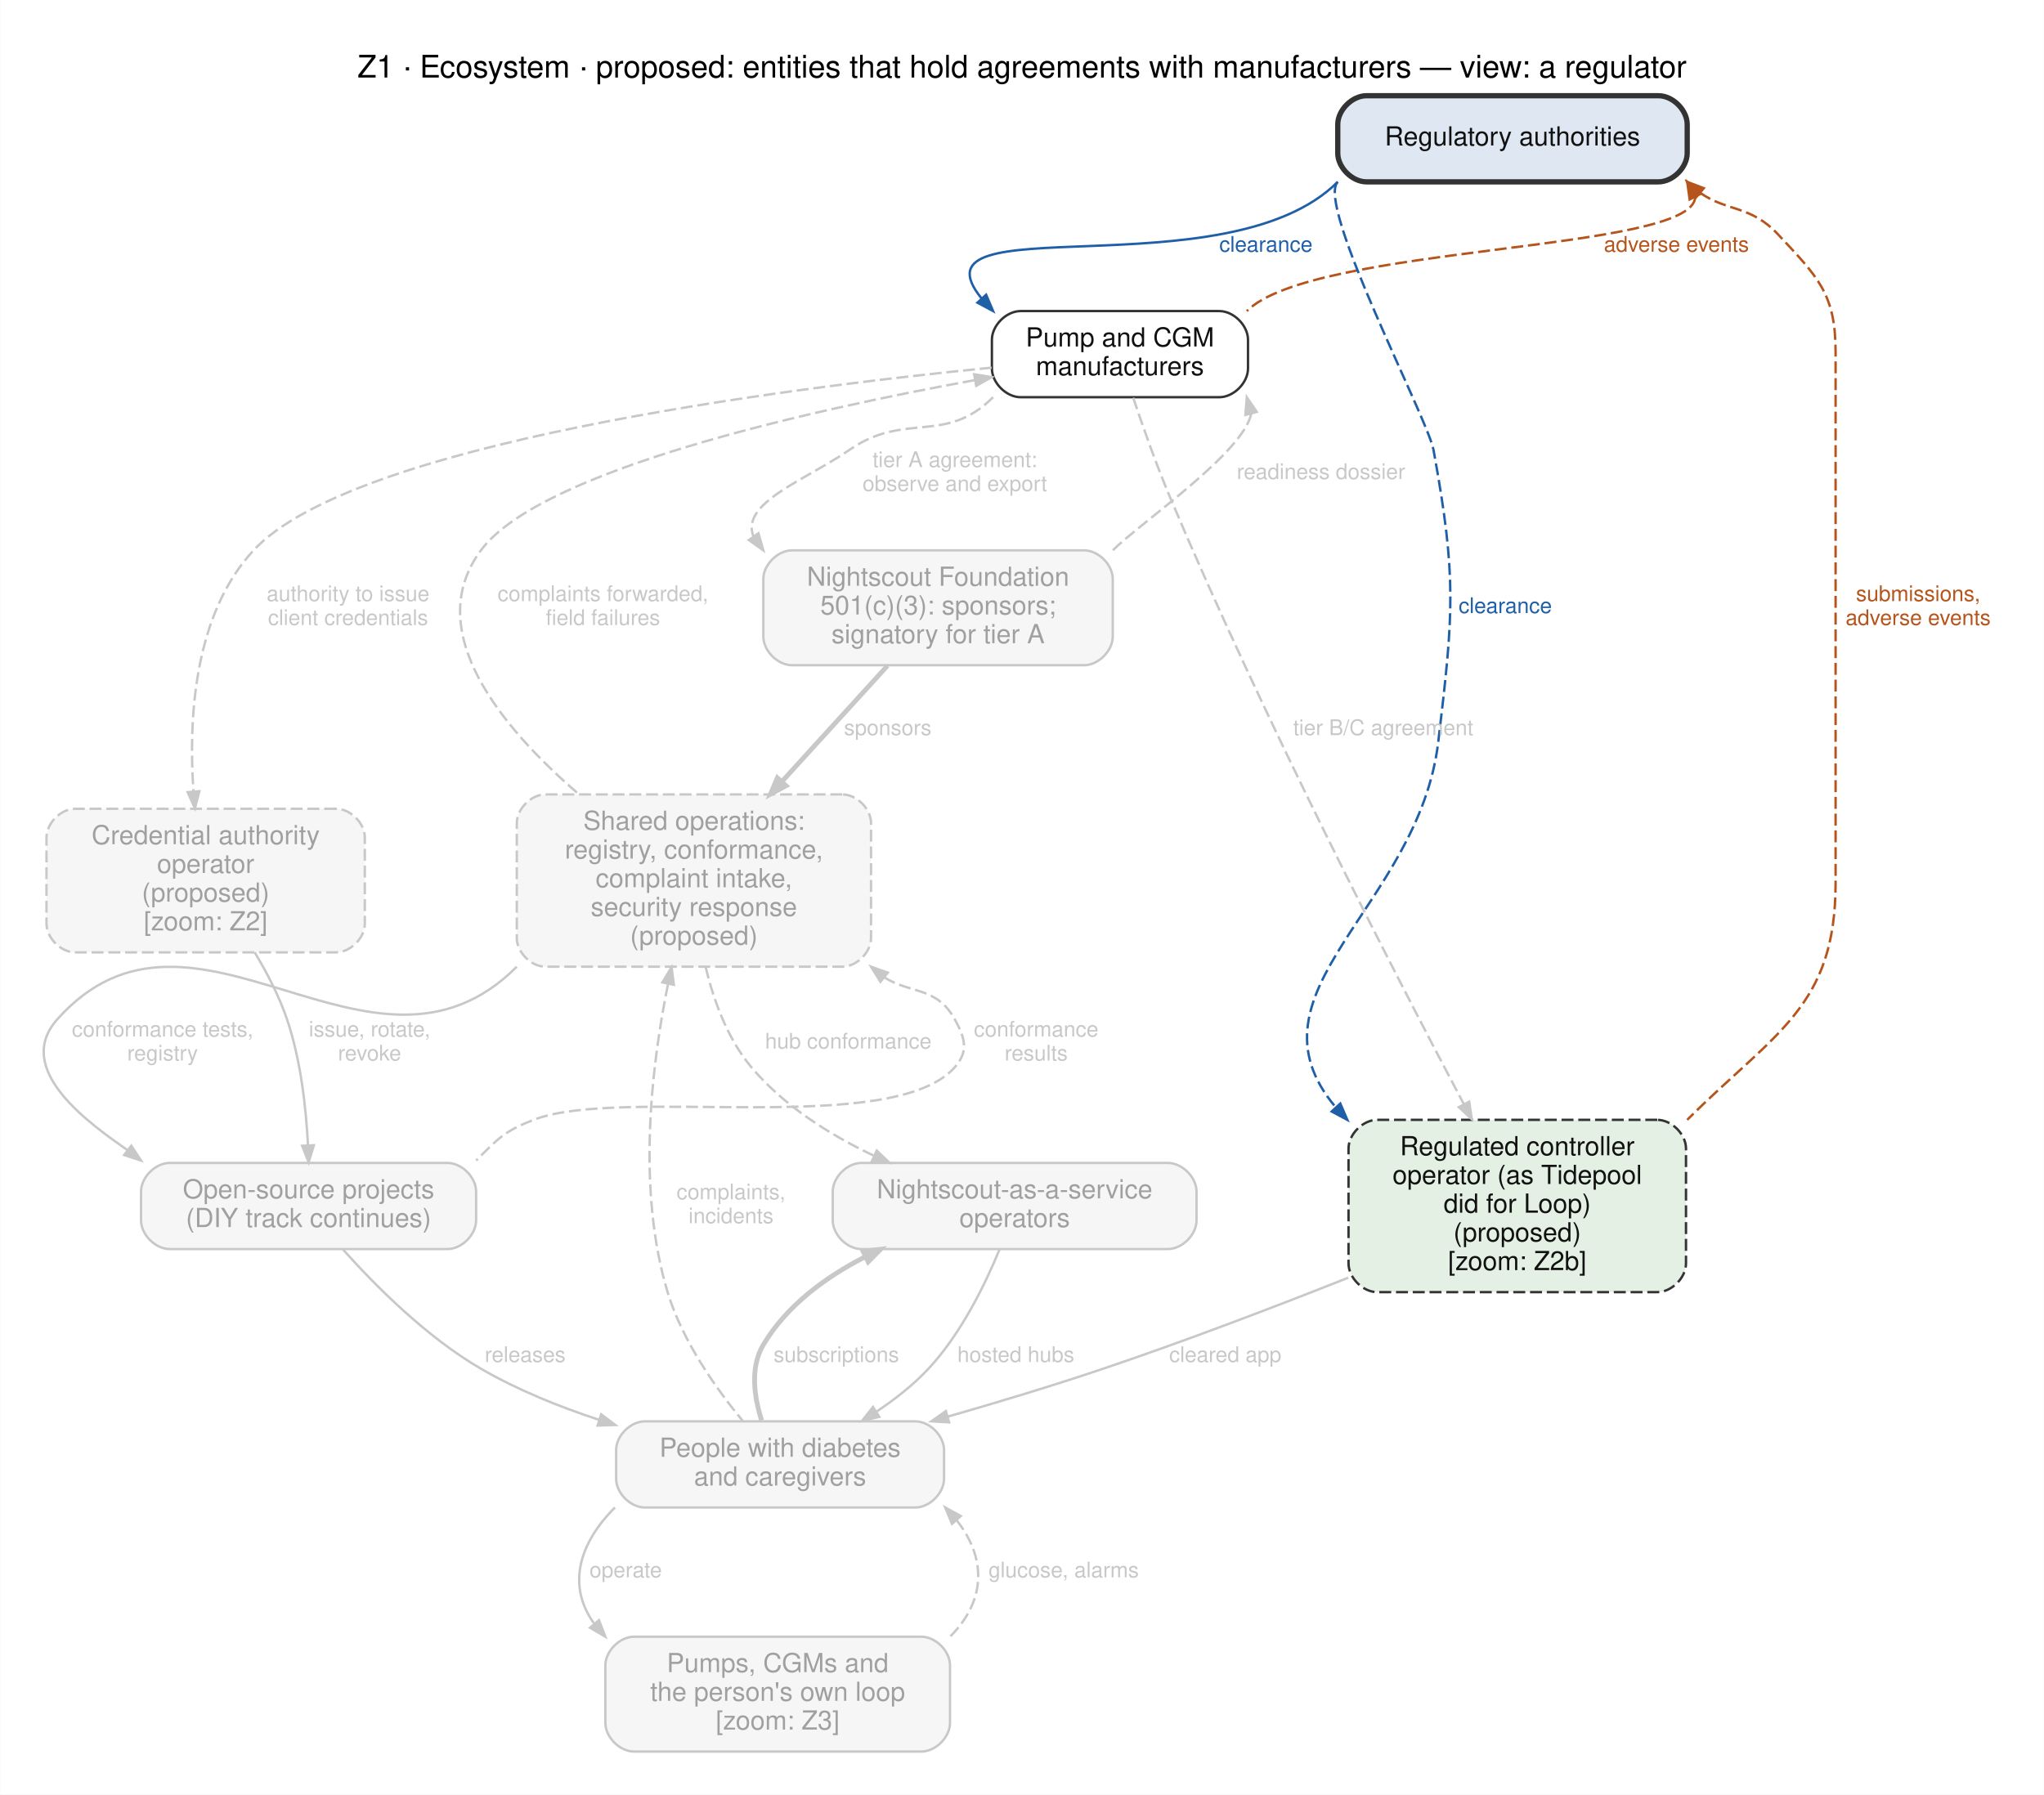
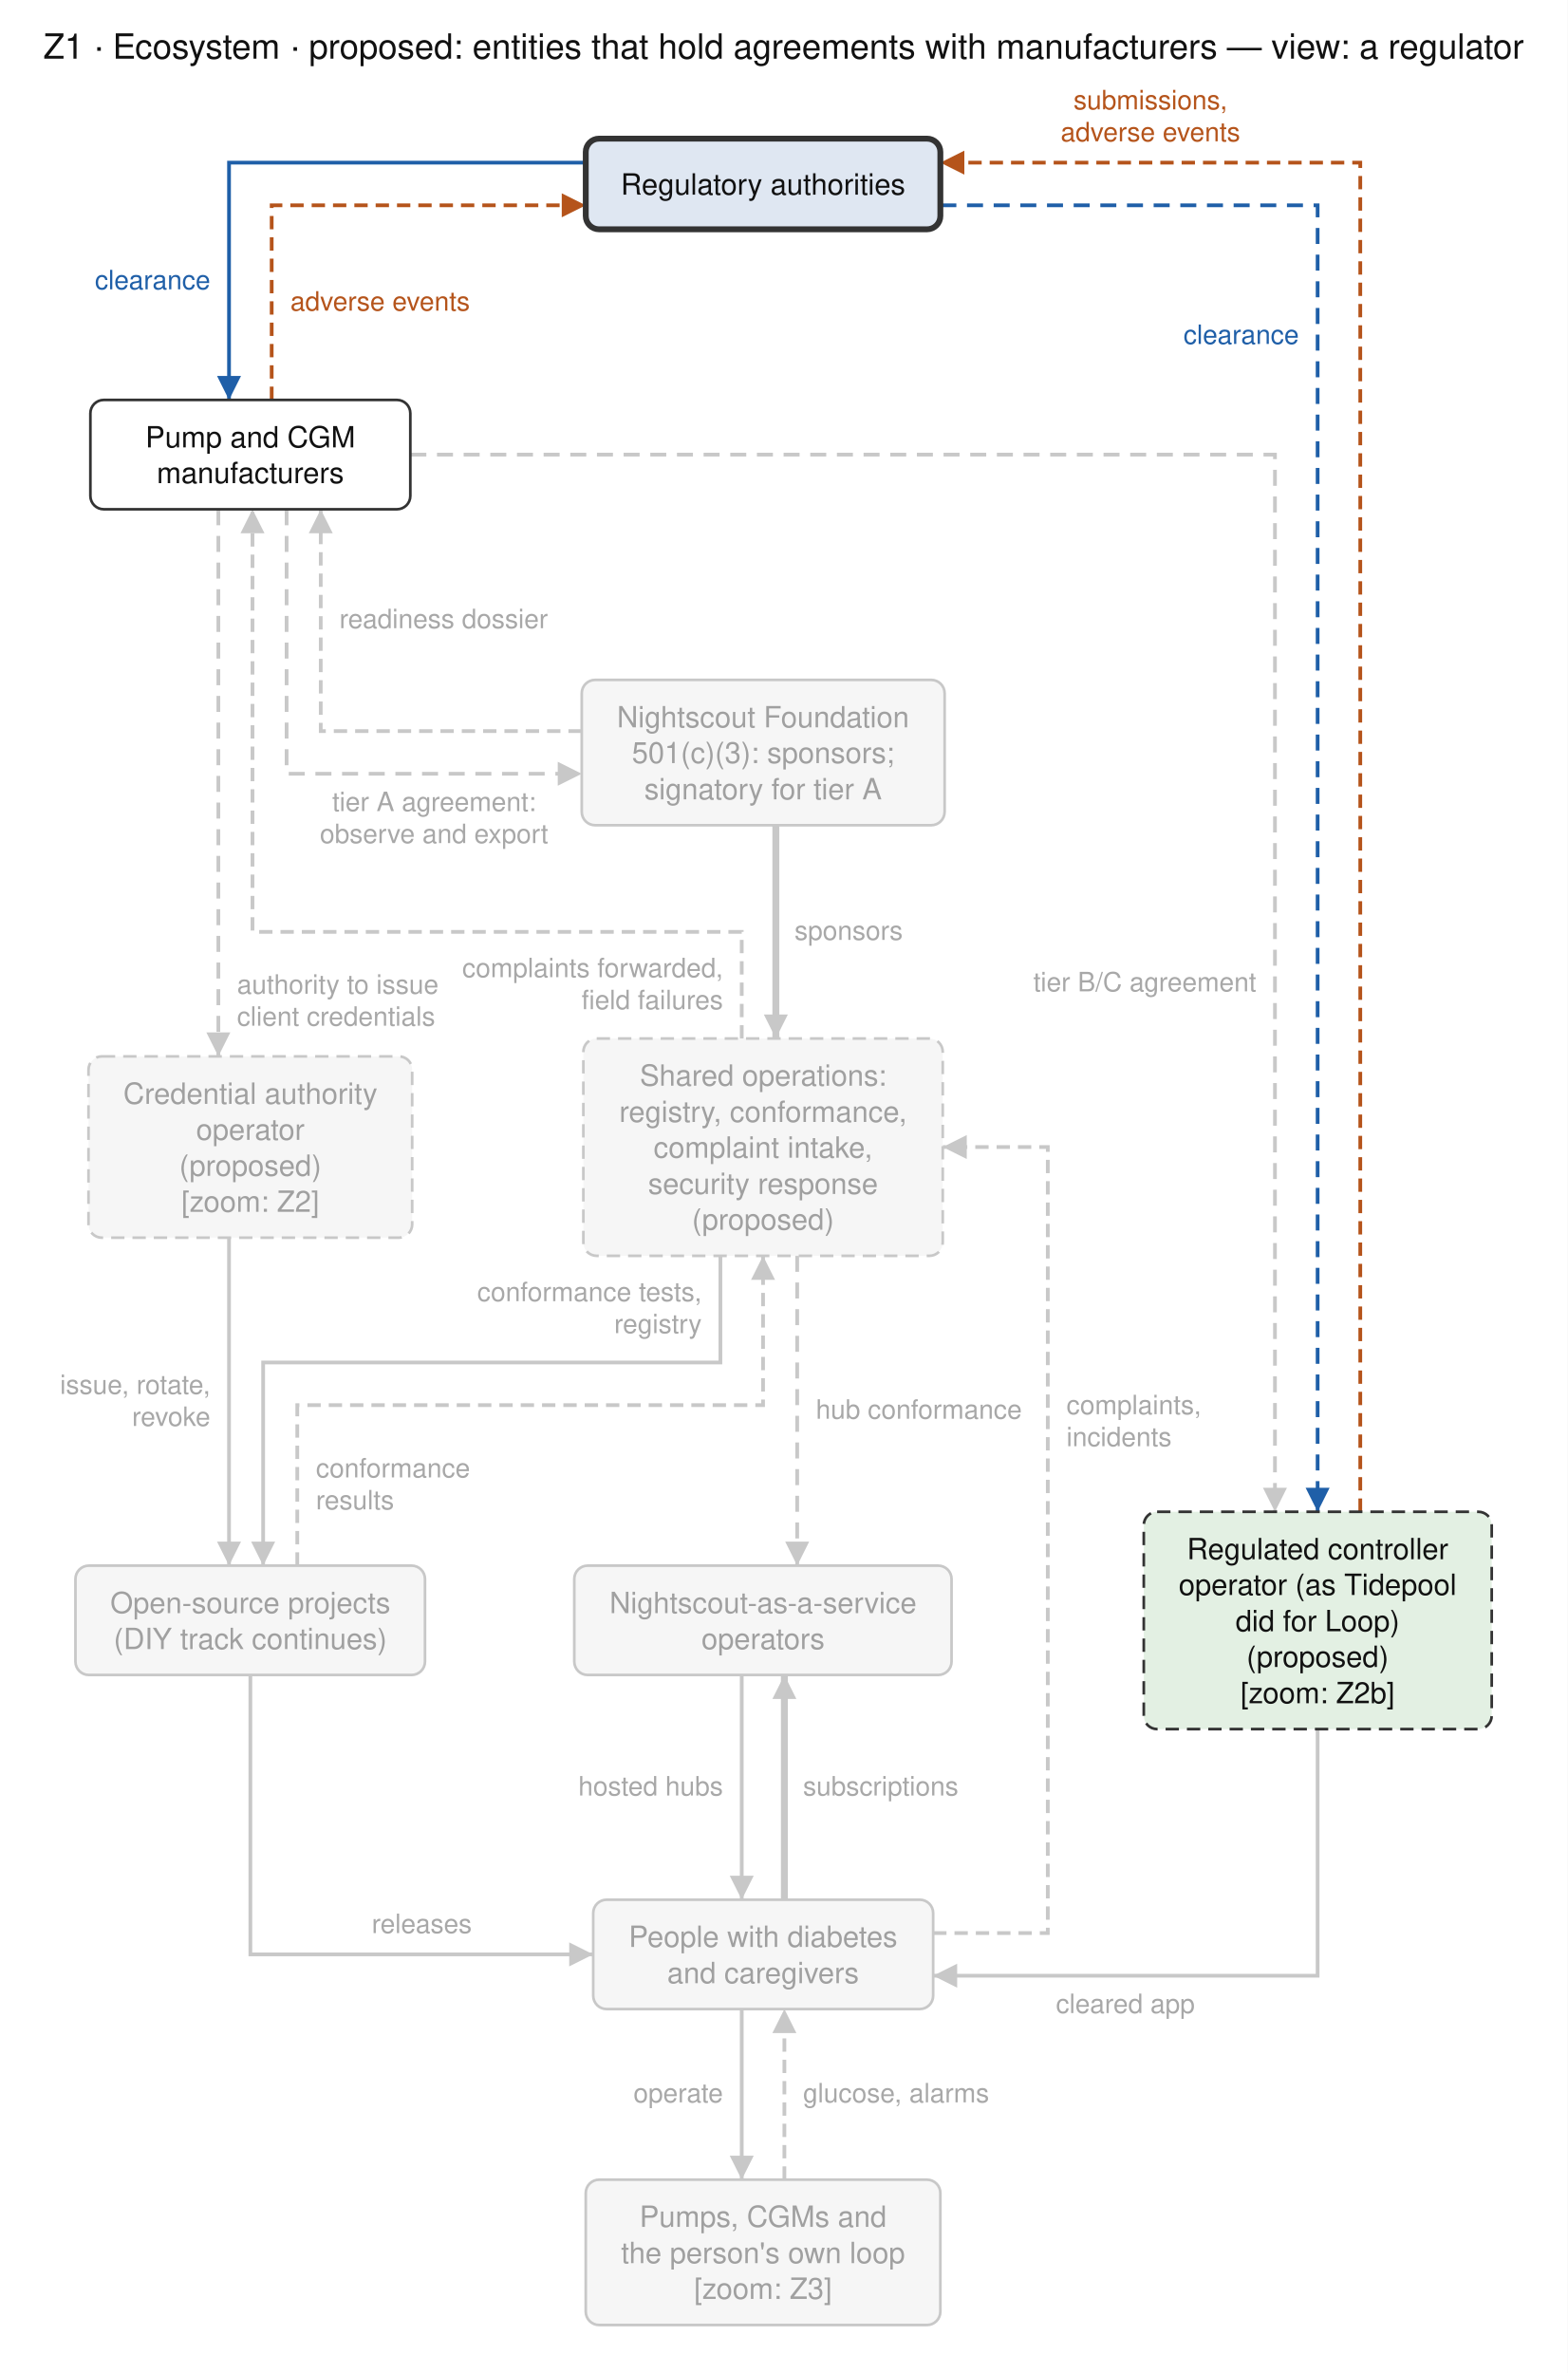
- <svg xmlns="http://www.w3.org/2000/svg" width="854pt" height="750pt" viewBox="0.00 0.00 853.85 750.00">
-   <g id="graph0" class="graph" transform="scale(1 1) rotate(0) translate(18 732)">
-     <polygon fill="#ffffff" stroke="transparent" points="-18,18 -18,-732 835.85,-732 835.85,18 -18,18" />
-     <text text-anchor="middle" x="408.93" y="-699.6" font-family="Helvetica,sans-Serif" font-size="13.00">Z1 · Ecosystem · proposed: entities that hold agreements with manufacturers — view: a regulator</text>
-     <g id="node1" class="node">
-       <path fill="#dfe7f2" stroke="#333333" stroke-width="2.2" d="M674.85,-692C674.85,-692 552.85,-692 552.85,-692 546.85,-692 540.85,-686 540.85,-680 540.85,-680 540.85,-668 540.85,-668 540.85,-662 546.85,-656 552.85,-656 552.85,-656 674.85,-656 674.85,-656 680.85,-656 686.85,-662 686.85,-668 686.85,-668 686.85,-680 686.85,-680 686.85,-686 680.85,-692 674.85,-692" />
-       <text text-anchor="middle" x="613.85" y="-671.2" font-family="Helvetica,sans-Serif" font-size="11.00" fill="#111111">Regulatory authorities</text>
-     </g>
-     <g id="node2" class="node">
-       <path fill="#ffffff" stroke="#333333" d="M491.35,-602C491.35,-602 408.35,-602 408.35,-602 402.35,-602 396.35,-596 396.35,-590 396.35,-590 396.35,-578 396.35,-578 396.35,-572 402.35,-566 408.35,-566 408.35,-566 491.35,-566 491.35,-566 497.35,-566 503.35,-572 503.35,-578 503.35,-578 503.35,-590 503.35,-590 503.35,-596 497.35,-602 491.35,-602" />
-       <text text-anchor="middle" x="449.85" y="-587.2" font-family="Helvetica,sans-Serif" font-size="11.00" fill="#111111">Pump and CGM</text>
-       <text text-anchor="middle" x="449.85" y="-575.2" font-family="Helvetica,sans-Serif" font-size="11.00" fill="#111111">manufacturers</text>
-     </g>
-     <g id="edge4" class="edge">
-       <path fill="none" stroke="#1f5fa8" d="M540.85,-656C494.41,-609.56 359.62,-647.14 392.05,-607.26" />
-       <polygon fill="#1f5fa8" stroke="#1f5fa8" points="393.94,-608.82 396.85,-602 390.32,-605.52 393.94,-608.82" />
-       <text text-anchor="middle" x="510.85" y="-626.8" font-family="Helvetica,sans-Serif" font-size="9.00" fill="#1f5fa8">clearance</text>
-     </g>
-     <g id="edge5" class="edge">
-       <path fill="none" stroke="#b5541b" stroke-dasharray="5,2" d="M690.17,-649.57C689.17,-626.62 530.63,-629.78 502.85,-602" />
-       <polygon fill="#b5541b" stroke="#b5541b" points="687.88,-648.66 686.85,-656 692.24,-650.9 687.88,-648.66" />
-       <text text-anchor="middle" x="682.35" y="-626.8" font-family="Helvetica,sans-Serif" font-size="9.00" fill="#b5541b">adverse events</text>
-     </g>
-     <g id="node8" class="node">
-       <path fill="#e3f0e3" stroke="#333333" stroke-dasharray="5,2" d="M674.35,-264C674.35,-264 557.35,-264 557.35,-264 551.35,-264 545.35,-258 545.35,-252 545.35,-252 545.35,-204 545.35,-204 545.35,-198 551.35,-192 557.35,-192 557.35,-192 674.35,-192 674.35,-192 680.35,-192 686.35,-198 686.35,-204 686.35,-204 686.35,-252 686.35,-252 686.35,-258 680.35,-264 674.35,-264" />
-       <text text-anchor="middle" x="615.85" y="-249.2" font-family="Helvetica,sans-Serif" font-size="11.00" fill="#111111">Regulated controller</text>
-       <text text-anchor="middle" x="615.85" y="-237.2" font-family="Helvetica,sans-Serif" font-size="11.00" fill="#111111">operator (as Tidepool</text>
-       <text text-anchor="middle" x="615.85" y="-225.2" font-family="Helvetica,sans-Serif" font-size="11.00" fill="#111111">did for Loop)</text>
-       <text text-anchor="middle" x="615.85" y="-213.2" font-family="Helvetica,sans-Serif" font-size="11.00" fill="#111111">(proposed)</text>
-       <text text-anchor="middle" x="615.85" y="-201.2" font-family="Helvetica,sans-Serif" font-size="11.00" fill="#111111">[zoom: Z2b]</text>
-     </g>
-     <g id="edge6" class="edge">
-       <path fill="none" stroke="#1f5fa8" stroke-dasharray="5,2" d="M540.85,-656C531.51,-646.66 578.48,-557 580.85,-544 590.58,-490.65 589.24,-475.85 582.85,-422 574.65,-352.8 499.36,-317.59 539.94,-269.33" />
-       <polygon fill="#1f5fa8" stroke="#1f5fa8" points="541.91,-270.81 544.85,-264 538.31,-267.49 541.91,-270.81" />
-       <text text-anchor="middle" x="610.85" y="-475.8" font-family="Helvetica,sans-Serif" font-size="9.00" fill="#1f5fa8">clearance</text>
-     </g>
-     <g id="edge7" class="edge">
-       <path fill="none" stroke="#b5541b" stroke-dasharray="5,2" d="M692.21,-651.46C703.58,-643.45 713.31,-646.37 724.85,-634 741.39,-616.27 748.85,-609.25 748.85,-585 748.85,-585 748.85,-585 748.85,-363 748.85,-311.08 723.56,-300.71 686.85,-264" />
-       <polygon fill="#b5541b" stroke="#b5541b" points="690.61,-649.6 686.85,-656 693.77,-653.34 690.61,-649.6" />
-       <text text-anchor="middle" x="783.35" y="-480.8" font-family="Helvetica,sans-Serif" font-size="9.00" fill="#b5541b">submissions,</text>
-       <text text-anchor="middle" x="783.35" y="-470.8" font-family="Helvetica,sans-Serif" font-size="9.00" fill="#b5541b">adverse events</text>
-     </g>
-     <g id="node3" class="node">
-       <path fill="#f6f6f6" stroke="#c8c8c8" d="M434.85,-502C434.85,-502 312.85,-502 312.85,-502 306.85,-502 300.85,-496 300.85,-490 300.85,-490 300.85,-466 300.85,-466 300.85,-460 306.85,-454 312.85,-454 312.85,-454 434.85,-454 434.85,-454 440.85,-454 446.85,-460 446.85,-466 446.85,-466 446.85,-490 446.85,-490 446.85,-496 440.85,-502 434.85,-502" />
-       <text text-anchor="middle" x="373.85" y="-487.2" font-family="Helvetica,sans-Serif" font-size="11.00" fill="#a0a0a0">Nightscout Foundation</text>
-       <text text-anchor="middle" x="373.85" y="-475.2" font-family="Helvetica,sans-Serif" font-size="11.00" fill="#a0a0a0">501(c)(3): sponsors;</text>
-       <text text-anchor="middle" x="373.85" y="-463.2" font-family="Helvetica,sans-Serif" font-size="11.00" fill="#a0a0a0">signatory for tier A</text>
-     </g>
-     <g id="edge8" class="edge">
-       <path fill="none" stroke="#c8c8c8" stroke-dasharray="5,2" d="M396.85,-566C376.77,-545.92 360.18,-560.2 336.85,-544 319.02,-531.62 291.07,-521.91 296.72,-507.85" />
-       <polygon fill="#c8c8c8" stroke="#c8c8c8" points="298.81,-509.13 300.85,-502 294.81,-506.3 298.81,-509.13" />
-       <text text-anchor="middle" x="380.85" y="-536.8" font-family="Helvetica,sans-Serif" font-size="9.00" fill="#c8c8c8">tier A agreement:</text>
-       <text text-anchor="middle" x="380.85" y="-526.8" font-family="Helvetica,sans-Serif" font-size="9.00" fill="#c8c8c8">observe and export</text>
-     </g>
-     <g id="edge9" class="edge">
-       <path fill="none" stroke="#c8c8c8" stroke-dasharray="5,2" d="M504.68,-559.08C501.31,-542.63 458.33,-513.48 446.85,-502" />
-       <polygon fill="#c8c8c8" stroke="#c8c8c8" points="502.27,-558.61 502.85,-566 507.01,-559.86 502.27,-558.61" />
-       <text text-anchor="middle" x="533.85" y="-531.8" font-family="Helvetica,sans-Serif" font-size="9.00" fill="#c8c8c8">readiness dossier</text>
-     </g>
-     <g id="node4" class="node">
-       <path fill="#f6f6f6" stroke="#c8c8c8" stroke-dasharray="5,2" d="M122.35,-394C122.35,-394 13.35,-394 13.35,-394 7.35,-394 1.35,-388 1.35,-382 1.35,-382 1.35,-346 1.35,-346 1.35,-340 7.35,-334 13.35,-334 13.35,-334 122.35,-334 122.35,-334 128.35,-334 134.35,-340 134.35,-346 134.35,-346 134.35,-382 134.35,-382 134.35,-388 128.35,-394 122.35,-394" />
-       <text text-anchor="middle" x="67.85" y="-379.2" font-family="Helvetica,sans-Serif" font-size="11.00" fill="#a0a0a0">Credential authority</text>
-       <text text-anchor="middle" x="67.85" y="-367.2" font-family="Helvetica,sans-Serif" font-size="11.00" fill="#a0a0a0">operator</text>
-       <text text-anchor="middle" x="67.85" y="-355.2" font-family="Helvetica,sans-Serif" font-size="11.00" fill="#a0a0a0">(proposed)</text>
-       <text text-anchor="middle" x="67.85" y="-343.2" font-family="Helvetica,sans-Serif" font-size="11.00" fill="#a0a0a0">[zoom: Z2]</text>
-     </g>
-     <g id="edge10" class="edge">
-       <path fill="none" stroke="#c8c8c8" stroke-dasharray="5,2" d="M396.23,-578.36C305.89,-569.38 129.13,-546.5 87.85,-502 63.03,-475.24 60.62,-432.04 62.76,-401.3" />
-       <polygon fill="#c8c8c8" stroke="#c8c8c8" points="65.22,-401.34 63.36,-394.17 60.33,-400.94 65.22,-401.34" />
-       <text text-anchor="middle" x="127.35" y="-480.8" font-family="Helvetica,sans-Serif" font-size="9.00" fill="#c8c8c8">authority to issue</text>
-       <text text-anchor="middle" x="127.35" y="-470.8" font-family="Helvetica,sans-Serif" font-size="9.00" fill="#c8c8c8">client credentials</text>
-     </g>
-     <g id="node5" class="node">
-       <path fill="#f6f6f6" stroke="#c8c8c8" stroke-dasharray="5,2" d="M333.85,-400C333.85,-400 209.85,-400 209.85,-400 203.85,-400 197.85,-394 197.85,-388 197.85,-388 197.85,-340 197.85,-340 197.85,-334 203.85,-328 209.85,-328 209.85,-328 333.85,-328 333.85,-328 339.85,-328 345.85,-334 345.85,-340 345.85,-340 345.85,-388 345.85,-388 345.85,-394 339.85,-400 333.85,-400" />
-       <text text-anchor="middle" x="271.85" y="-385.2" font-family="Helvetica,sans-Serif" font-size="11.00" fill="#a0a0a0">Shared operations:</text>
-       <text text-anchor="middle" x="271.85" y="-373.2" font-family="Helvetica,sans-Serif" font-size="11.00" fill="#a0a0a0">registry, conformance,</text>
-       <text text-anchor="middle" x="271.85" y="-361.2" font-family="Helvetica,sans-Serif" font-size="11.00" fill="#a0a0a0">complaint intake,</text>
-       <text text-anchor="middle" x="271.85" y="-349.2" font-family="Helvetica,sans-Serif" font-size="11.00" fill="#a0a0a0">security response</text>
-       <text text-anchor="middle" x="271.85" y="-337.2" font-family="Helvetica,sans-Serif" font-size="11.00" fill="#a0a0a0">(proposed)</text>
-     </g>
-     <g id="edge13" class="edge">
-       <path fill="none" stroke="#c8c8c8" stroke-dasharray="5,2" d="M389.1,-573.12C318.21,-560.2 207.5,-535.24 182.85,-502 158.01,-468.51 191.05,-428.31 223.68,-400.15" />
-       <polygon fill="#c8c8c8" stroke="#c8c8c8" points="388.94,-575.58 396.26,-574.4 389.81,-570.75 388.94,-575.58" />
-       <text text-anchor="middle" x="233.85" y="-480.8" font-family="Helvetica,sans-Serif" font-size="9.00" fill="#c8c8c8">complaints forwarded,</text>
-       <text text-anchor="middle" x="233.85" y="-470.8" font-family="Helvetica,sans-Serif" font-size="9.00" fill="#c8c8c8">field failures</text>
-     </g>
-     <g id="edge11" class="edge">
-       <path fill="none" stroke="#c8c8c8" stroke-dasharray="5,2" d="M455.4,-565.76C459.37,-553.89 465.02,-537.82 470.85,-524 509.85,-431.61 563.63,-327.06 593.52,-270.57" />
-       <polygon fill="#c8c8c8" stroke="#c8c8c8" points="595.76,-271.59 596.87,-264.26 591.43,-269.3 595.76,-271.59" />
-       <text text-anchor="middle" x="559.85" y="-424.8" font-family="Helvetica,sans-Serif" font-size="9.00" fill="#c8c8c8">tier B/C agreement</text>
-     </g>
-     <g id="edge12" class="edge">
-       <path fill="none" stroke="#c8c8c8" stroke-width="2" d="M352.72,-453.79C340.03,-439.86 323.53,-421.75 308.75,-405.52" />
-       <polygon fill="#c8c8c8" stroke="#c8c8c8" stroke-width="2" points="310.34,-403.62 303.82,-400.1 306.72,-406.92 310.34,-403.62" />
-       <text text-anchor="middle" x="352.85" y="-424.8" font-family="Helvetica,sans-Serif" font-size="9.00" fill="#c8c8c8">sponsors</text>
-     </g>
-     <g id="node6" class="node">
-       <path fill="#f6f6f6" stroke="#c8c8c8" d="M168.85,-246C168.85,-246 52.85,-246 52.85,-246 46.85,-246 40.85,-240 40.85,-234 40.85,-234 40.85,-222 40.85,-222 40.85,-216 46.85,-210 52.85,-210 52.85,-210 168.85,-210 168.85,-210 174.85,-210 180.85,-216 180.85,-222 180.85,-222 180.85,-234 180.85,-234 180.85,-240 174.85,-246 168.85,-246" />
-       <text text-anchor="middle" x="110.85" y="-231.2" font-family="Helvetica,sans-Serif" font-size="11.00" fill="#a0a0a0">Open-source projects</text>
-       <text text-anchor="middle" x="110.85" y="-219.2" font-family="Helvetica,sans-Serif" font-size="11.00" fill="#a0a0a0">(DIY track continues)</text>
-     </g>
-     <g id="edge14" class="edge">
-       <path fill="none" stroke="#c8c8c8" d="M88.35,-333.98C93.56,-325.34 98.59,-315.6 101.85,-306 107.61,-289.02 109.81,-268.87 110.6,-253.43" />
-       <polygon fill="#c8c8c8" stroke="#c8c8c8" points="113.06,-253.37 110.88,-246.27 108.16,-253.17 113.06,-253.37" />
-       <text text-anchor="middle" x="136.35" y="-298.8" font-family="Helvetica,sans-Serif" font-size="9.00" fill="#c8c8c8">issue, rotate,</text>
-       <text text-anchor="middle" x="136.35" y="-288.8" font-family="Helvetica,sans-Serif" font-size="9.00" fill="#c8c8c8">revoke</text>
-     </g>
-     <g id="edge15" class="edge">
-       <path fill="none" stroke="#c8c8c8" d="M197.85,-328C137.12,-267.27 63.02,-370.1 5.85,-306 -13.11,-284.74 20.38,-261.82 35.07,-251.41" />
-       <polygon fill="#c8c8c8" stroke="#c8c8c8" points="36.77,-253.19 40.85,-247 33.8,-249.3 36.77,-253.19" />
-       <text text-anchor="middle" x="49.85" y="-298.8" font-family="Helvetica,sans-Serif" font-size="9.00" fill="#c8c8c8">conformance tests,</text>
-       <text text-anchor="middle" x="49.85" y="-288.8" font-family="Helvetica,sans-Serif" font-size="9.00" fill="#c8c8c8">registry</text>
-     </g>
-     <g id="edge16" class="edge">
-       <path fill="none" stroke="#c8c8c8" stroke-dasharray="5,2" d="M351.33,-323.59C362.45,-316.54 373.21,-319.82 380.85,-306 385.15,-298.22 386.73,-292.66 380.85,-286 354.76,-256.45 241.59,-278.27 204.85,-264 192.66,-259.27 190.09,-256.24 180.85,-247" />
-       <polygon fill="#c8c8c8" stroke="#c8c8c8" points="349.77,-321.7 345.85,-328 352.84,-325.52 349.77,-321.7" />
-       <text text-anchor="middle" x="414.85" y="-298.8" font-family="Helvetica,sans-Serif" font-size="9.00" fill="#c8c8c8">conformance</text>
-       <text text-anchor="middle" x="414.85" y="-288.8" font-family="Helvetica,sans-Serif" font-size="9.00" fill="#c8c8c8">results</text>
-     </g>
-     <g id="node7" class="node">
-       <path fill="#f6f6f6" stroke="#c8c8c8" d="M469.85,-246C469.85,-246 341.85,-246 341.85,-246 335.85,-246 329.85,-240 329.85,-234 329.85,-234 329.85,-222 329.85,-222 329.85,-216 335.85,-210 341.85,-210 341.85,-210 469.85,-210 469.85,-210 475.85,-210 481.85,-216 481.85,-222 481.85,-222 481.85,-234 481.85,-234 481.85,-240 475.85,-246 469.85,-246" />
-       <text text-anchor="middle" x="405.85" y="-231.2" font-family="Helvetica,sans-Serif" font-size="11.00" fill="#a0a0a0">Nightscout-as-a-service</text>
-       <text text-anchor="middle" x="405.85" y="-219.2" font-family="Helvetica,sans-Serif" font-size="11.00" fill="#a0a0a0">operators</text>
-     </g>
-     <g id="edge17" class="edge">
-       <path fill="none" stroke="#c8c8c8" stroke-dasharray="5,2" d="M276.71,-327.95C280.14,-313.68 285.96,-297.81 295.85,-286 309.26,-270 328.32,-257.93 346.81,-249.12" />
-       <polygon fill="#c8c8c8" stroke="#c8c8c8" points="348.24,-251.16 353.59,-246.02 346.2,-246.71 348.24,-251.16" />
-       <text text-anchor="middle" x="336.35" y="-293.8" font-family="Helvetica,sans-Serif" font-size="9.00" fill="#c8c8c8">hub conformance</text>
-     </g>
-     <g id="node9" class="node">
-       <path fill="#f6f6f6" stroke="#c8c8c8" d="M364.35,-138C364.35,-138 251.35,-138 251.35,-138 245.35,-138 239.35,-132 239.35,-126 239.35,-126 239.35,-114 239.35,-114 239.35,-108 245.35,-102 251.35,-102 251.35,-102 364.35,-102 364.35,-102 370.35,-102 376.35,-108 376.35,-114 376.35,-114 376.35,-126 376.35,-126 376.35,-132 370.35,-138 364.35,-138" />
-       <text text-anchor="middle" x="307.85" y="-123.2" font-family="Helvetica,sans-Serif" font-size="11.00" fill="#a0a0a0">People with diabetes</text>
-       <text text-anchor="middle" x="307.85" y="-111.2" font-family="Helvetica,sans-Serif" font-size="11.00" fill="#a0a0a0">and caregivers</text>
-     </g>
-     <g id="edge22" class="edge">
-       <path fill="none" stroke="#c8c8c8" stroke-dasharray="5,2" d="M260.98,-320.53C253.89,-285.35 248.08,-234.42 260.85,-192 266.99,-171.62 281.09,-151.7 292.26,-138.17" />
-       <polygon fill="#c8c8c8" stroke="#c8c8c8" points="258.67,-321.45 262.51,-327.79 263.47,-320.44 258.67,-321.45" />
-       <text text-anchor="middle" x="287.35" y="-230.8" font-family="Helvetica,sans-Serif" font-size="9.00" fill="#c8c8c8">complaints,</text>
-       <text text-anchor="middle" x="287.35" y="-220.8" font-family="Helvetica,sans-Serif" font-size="9.00" fill="#c8c8c8">incidents</text>
-     </g>
-     <g id="edge21" class="edge">
-       <path fill="none" stroke="#c8c8c8" d="M125.2,-209.85C138.67,-194.77 160.11,-173.2 182.85,-160 198.04,-151.18 215.44,-144.14 232.34,-138.6" />
-       <polygon fill="#c8c8c8" stroke="#c8c8c8" points="233.11,-140.92 239.04,-136.47 231.62,-136.25 233.11,-140.92" />
-       <text text-anchor="middle" x="201.35" y="-162.8" font-family="Helvetica,sans-Serif" font-size="9.00" fill="#c8c8c8">releases</text>
-     </g>
-     <g id="edge18" class="edge">
-       <path fill="none" stroke="#c8c8c8" d="M399.52,-209.79C393.54,-195.26 383.46,-174.57 369.85,-160 363.56,-153.26 355.85,-147.21 348.05,-142" />
-       <polygon fill="#c8c8c8" stroke="#c8c8c8" points="349.29,-139.89 342.07,-138.18 346.65,-144.01 349.29,-139.89" />
-       <text text-anchor="middle" x="406.35" y="-162.8" font-family="Helvetica,sans-Serif" font-size="9.00" fill="#c8c8c8">hosted hubs</text>
-     </g>
-     <g id="edge19" class="edge">
-       <path fill="none" stroke="#c8c8c8" stroke-width="2" d="M343.21,-206.68C326.53,-198.09 310.49,-186.21 300.85,-170 295.23,-160.55 296.98,-148.3 300.13,-138.41" />
-       <polygon fill="#c8c8c8" stroke="#c8c8c8" stroke-width="2" points="342.51,-209.06 349.87,-209.93 344.65,-204.66 342.51,-209.06" />
-       <text text-anchor="middle" x="331.35" y="-162.8" font-family="Helvetica,sans-Serif" font-size="9.00" fill="#c8c8c8">subscriptions</text>
-     </g>
-     <g id="edge20" class="edge">
-       <path fill="none" stroke="#c8c8c8" d="M545.24,-198.03C514.08,-185.67 476.88,-171.48 442.85,-160 421.89,-152.93 398.84,-145.97 377.81,-139.94" />
-       <polygon fill="#c8c8c8" stroke="#c8c8c8" points="378.46,-137.58 371.05,-138.01 377.11,-142.29 378.46,-137.58" />
-       <text text-anchor="middle" x="493.85" y="-162.8" font-family="Helvetica,sans-Serif" font-size="9.00" fill="#c8c8c8">cleared app</text>
-     </g>
-     <g id="node10" class="node">
-       <path fill="#f6f6f6" stroke="#c8c8c8" d="M366.85,-48C366.85,-48 246.85,-48 246.85,-48 240.85,-48 234.85,-42 234.85,-36 234.85,-36 234.85,-12 234.85,-12 234.85,-6 240.85,0 246.85,0 246.85,0 366.85,0 366.85,0 372.85,0 378.85,-6 378.85,-12 378.85,-12 378.85,-36 378.85,-36 378.85,-42 372.85,-48 366.85,-48" />
-       <text text-anchor="middle" x="306.85" y="-33.2" font-family="Helvetica,sans-Serif" font-size="11.00" fill="#a0a0a0">Pumps, CGMs and</text>
-       <text text-anchor="middle" x="306.85" y="-21.2" font-family="Helvetica,sans-Serif" font-size="11.00" fill="#a0a0a0">the person's own loop</text>
-       <text text-anchor="middle" x="306.85" y="-9.2" font-family="Helvetica,sans-Serif" font-size="11.00" fill="#a0a0a0">[zoom: Z3]</text>
-     </g>
-     <g id="edge23" class="edge">
-       <path fill="none" stroke="#c8c8c8" d="M238.85,-102C223.69,-86.84 218.86,-69.35 230.01,-53.68" />
-       <polygon fill="#c8c8c8" stroke="#c8c8c8" points="232.18,-54.92 234.85,-48 228.45,-51.74 232.18,-54.92" />
-       <text text-anchor="middle" x="243.35" y="-72.8" font-family="Helvetica,sans-Serif" font-size="9.00" fill="#c8c8c8">operate</text>
-     </g>
-     <g id="edge24" class="edge">
-       <path fill="none" stroke="#c8c8c8" stroke-dasharray="5,2" d="M381.56,-96.74C394.04,-80.98 394.11,-63.26 378.85,-48" />
-       <polygon fill="#c8c8c8" stroke="#c8c8c8" points="379.69,-95.15 376.85,-102 383.34,-98.42 379.69,-95.15" />
-       <text text-anchor="middle" x="426.35" y="-72.8" font-family="Helvetica,sans-Serif" font-size="9.00" fill="#c8c8c8">glucose, alarms</text>
+ <svg xmlns="http://www.w3.org/2000/svg" width="588" height="890" viewBox="0 0 588 890" font-family="Helvetica, Arial, sans-serif">
+   <defs>
+     <marker id="ah1f5fa8" viewBox="0 0 10 10" refX="10" refY="5" markerUnits="userSpaceOnUse" markerWidth="9" markerHeight="9" orient="auto-start-reverse">
+       <path d="M0,0 L10,5 L0,10 z" fill="#1f5fa8" />
+     </marker>
+     <marker id="ah2e7d32" viewBox="0 0 10 10" refX="10" refY="5" markerUnits="userSpaceOnUse" markerWidth="9" markerHeight="9" orient="auto-start-reverse">
+       <path d="M0,0 L10,5 L0,10 z" fill="#2e7d32" />
+     </marker>
+     <marker id="ah555555" viewBox="0 0 10 10" refX="10" refY="5" markerUnits="userSpaceOnUse" markerWidth="9" markerHeight="9" orient="auto-start-reverse">
+       <path d="M0,0 L10,5 L0,10 z" fill="#555555" />
+     </marker>
+     <marker id="ah888888" viewBox="0 0 10 10" refX="10" refY="5" markerUnits="userSpaceOnUse" markerWidth="9" markerHeight="9" orient="auto-start-reverse">
+       <path d="M0,0 L10,5 L0,10 z" fill="#888888" />
+     </marker>
+     <marker id="ahb5541b" viewBox="0 0 10 10" refX="10" refY="5" markerUnits="userSpaceOnUse" markerWidth="9" markerHeight="9" orient="auto-start-reverse">
+       <path d="M0,0 L10,5 L0,10 z" fill="#b5541b" />
+     </marker>
+     <marker id="ahc8c8c8" viewBox="0 0 10 10" refX="10" refY="5" markerUnits="userSpaceOnUse" markerWidth="9" markerHeight="9" orient="auto-start-reverse">
+       <path d="M0,0 L10,5 L0,10 z" fill="#c8c8c8" />
+     </marker>
+   </defs>
+   <rect x="0" y="0" width="588" height="890" fill="#ffffff" />
+   <text x="293.9" y="22" font-size="13" text-anchor="middle" fill="#111">Z1 · Ecosystem · proposed: entities that hold agreements with manufacturers — view: a regulator</text>
+   <g transform="translate(10.3,0.0)">
+     <g class="edge">
+       <path class="edge" d="M209.4,61.0 L75.6,61.0 L75.6,150.0" fill="none" stroke="#1f5fa8" stroke-width="1.4" stroke-linecap="butt" marker-end="url(#ah1f5fa8)" />
+     </g>
+     <g class="edge">
+       <path class="edge" d="M91.6,150.0 L91.6,77.0 L209.4,77.0" fill="none" stroke="#b5541b" stroke-width="1.4" stroke-dasharray="5,3" stroke-linecap="butt" marker-end="url(#ahb5541b)" />
+     </g>
+     <g class="edge">
+       <path class="edge" d="M342.4,77.0 L483.9,77.0 L483.9,567.0" fill="none" stroke="#1f5fa8" stroke-width="1.4" stroke-dasharray="6,4" stroke-linecap="butt" marker-end="url(#ah1f5fa8)" />
+     </g>
+     <g class="edge">
+       <path class="edge" d="M499.9,567.0 L499.9,61.0 L342.4,61.0" fill="none" stroke="#b5541b" stroke-width="1.4" stroke-dasharray="5,3" stroke-linecap="butt" marker-end="url(#ahb5541b)" />
+     </g>
+     <g class="edge">
+       <path class="edge" d="M97.2,191.0 L97.2,290.2 L207.9,290.2" fill="none" stroke="#c8c8c8" stroke-width="1.4" stroke-dasharray="6,4" stroke-linecap="butt" marker-end="url(#ahc8c8c8)" />
+     </g>
+     <g class="edge">
+       <path class="edge" d="M207.9,274.2 L110.0,274.2 L110.0,191.0" fill="none" stroke="#c8c8c8" stroke-width="1.4" stroke-dasharray="5,3" stroke-linecap="butt" marker-end="url(#ahc8c8c8)" />
+     </g>
+     <g class="edge">
+       <path class="edge" d="M71.6,191.0 L71.6,396.2" fill="none" stroke="#c8c8c8" stroke-width="1.4" stroke-dasharray="6,4" stroke-linecap="butt" marker-end="url(#ahc8c8c8)" />
+     </g>
+     <g class="edge">
+       <path class="edge" d="M143.6,170.5 L467.9,170.5 L467.9,567.0" fill="none" stroke="#c8c8c8" stroke-width="1.4" stroke-dasharray="6,4" stroke-linecap="butt" marker-end="url(#ahc8c8c8)" />
+     </g>
+     <g class="edge">
+       <path class="edge" d="M280.7,309.5 L280.7,389.5" fill="none" stroke="#c8c8c8" stroke-width="2.6" stroke-linecap="butt" marker-end="url(#ahc8c8c8)" />
+     </g>
+     <g class="edge">
+       <path class="edge" d="M267.9,389.5 L267.9,349.5 L84.4,349.5 L84.4,191.0" fill="none" stroke="#c8c8c8" stroke-width="1.4" stroke-dasharray="5,3" stroke-linecap="butt" marker-end="url(#ahc8c8c8)" />
+     </g>
+     <g class="edge">
+       <path class="edge" d="M75.6,464.2 L75.6,587.2" fill="none" stroke="#c8c8c8" stroke-width="1.4" stroke-linecap="butt" marker-end="url(#ahc8c8c8)" />
+     </g>
+     <g class="edge">
+       <path class="edge" d="M259.9,471.0 L259.9,511.0 L88.4,511.0 L88.4,587.2" fill="none" stroke="#c8c8c8" stroke-width="1.4" stroke-linecap="butt" marker-end="url(#ahc8c8c8)" />
+     </g>
+     <g class="edge">
+       <path class="edge" d="M101.2,587.2 L101.2,527.0 L275.9,527.0 L275.9,471.0" fill="none" stroke="#c8c8c8" stroke-width="1.4" stroke-dasharray="5,3" stroke-linecap="butt" marker-end="url(#ahc8c8c8)" />
+     </g>
+     <g class="edge">
+       <path class="edge" d="M288.7,471.0 L288.7,587.2" fill="none" stroke="#c8c8c8" stroke-width="1.4" stroke-dasharray="6,4" stroke-linecap="butt" marker-end="url(#ahc8c8c8)" />
+     </g>
+     <g class="edge">
+       <path class="edge" d="M267.9,628.2 L267.9,712.5" fill="none" stroke="#c8c8c8" stroke-width="1.4" stroke-linecap="butt" marker-end="url(#ahc8c8c8)" />
+     </g>
+     <g class="edge">
+       <path class="edge" d="M283.9,712.5 L283.9,628.2" fill="none" stroke="#c8c8c8" stroke-width="2.6" stroke-linecap="butt" marker-end="url(#ahc8c8c8)" />
+     </g>
+     <g class="edge">
+       <path class="edge" d="M483.9,648.5 L483.9,741.0 L339.7,741.0" fill="none" stroke="#c8c8c8" stroke-width="1.4" stroke-linecap="butt" marker-end="url(#ahc8c8c8)" />
+     </g>
+     <g class="edge">
+       <path class="edge" d="M83.6,628.2 L83.6,733.0 L212.2,733.0" fill="none" stroke="#c8c8c8" stroke-width="1.4" stroke-linecap="butt" marker-end="url(#ahc8c8c8)" />
+     </g>
+     <g class="edge">
+       <path class="edge" d="M339.7,725.0 L382.7,725.0 L382.7,430.2 L343.3,430.2" fill="none" stroke="#c8c8c8" stroke-width="1.4" stroke-dasharray="5,3" stroke-linecap="butt" marker-end="url(#ahc8c8c8)" />
+     </g>
+     <g class="edge">
+       <path class="edge" d="M267.9,753.5 L267.9,817.5" fill="none" stroke="#c8c8c8" stroke-width="1.4" stroke-linecap="butt" marker-end="url(#ahc8c8c8)" />
+     </g>
+     <g class="edge">
+       <path class="edge" d="M283.9,817.5 L283.9,753.5" fill="none" stroke="#c8c8c8" stroke-width="1.4" stroke-dasharray="5,3" stroke-linecap="butt" marker-end="url(#ahc8c8c8)" />
+     </g>
+     <g class="node" data-id="reg">
+       <rect x="209.4" y="52.0" width="133.0" height="34.0" rx="5" fill="#dfe7f2" stroke="#333333" stroke-width="2.2" />
+       <text x="275.9" y="73.0" font-size="11" text-anchor="middle" fill="#111111">Regulatory authorities</text>
+     </g>
+     <g class="node" data-id="mfr">
+       <rect x="23.6" y="150.0" width="120.0" height="41.0" rx="5" fill="#ffffff" stroke="#333333" stroke-width="1" />
+       <text x="83.6" y="167.8" font-size="11" text-anchor="middle" fill="#111111">Pump and CGM</text>
+       <text x="83.6" y="181.2" font-size="11" text-anchor="middle" fill="#111111">manufacturers</text>
+     </g>
+     <g class="node" data-id="fdn">
+       <rect x="207.9" y="255.0" width="136.1" height="54.5" rx="5" fill="#f6f6f6" stroke="#c8c8c8" stroke-width="1" />
+       <text x="275.9" y="272.8" font-size="11" text-anchor="middle" fill="#a0a0a0">Nightscout Foundation</text>
+       <text x="275.9" y="286.2" font-size="11" text-anchor="middle" fill="#a0a0a0">501(c)(3): sponsors;</text>
+       <text x="275.9" y="299.8" font-size="11" text-anchor="middle" fill="#a0a0a0">signatory for tier A</text>
+     </g>
+     <g class="node" data-id="cred">
+       <rect x="22.9" y="396.2" width="121.4" height="68.0" rx="5" fill="#f6f6f6" stroke="#c8c8c8" stroke-width="1" stroke-dasharray="5,3" />
+       <text x="83.6" y="414.0" font-size="11" text-anchor="middle" fill="#a0a0a0">Credential authority</text>
+       <text x="83.6" y="427.5" font-size="11" text-anchor="middle" fill="#a0a0a0">operator</text>
+       <text x="83.6" y="441.0" font-size="11" text-anchor="middle" fill="#a0a0a0">(proposed)</text>
+       <text x="83.6" y="454.5" font-size="11" text-anchor="middle" fill="#a0a0a0">[zoom: Z2]</text>
+     </g>
+     <g class="node" data-id="ops">
+       <rect x="208.5" y="389.5" width="134.8" height="81.5" rx="5" fill="#f6f6f6" stroke="#c8c8c8" stroke-width="1" stroke-dasharray="5,3" />
+       <text x="275.9" y="407.2" font-size="11" text-anchor="middle" fill="#a0a0a0">Shared operations:</text>
+       <text x="275.9" y="420.8" font-size="11" text-anchor="middle" fill="#a0a0a0">registry, conformance,</text>
+       <text x="275.9" y="434.2" font-size="11" text-anchor="middle" fill="#a0a0a0">complaint intake,</text>
+       <text x="275.9" y="447.8" font-size="11" text-anchor="middle" fill="#a0a0a0">security response</text>
+       <text x="275.9" y="461.2" font-size="11" text-anchor="middle" fill="#a0a0a0">(proposed)</text>
+     </g>
+     <g class="node" data-id="projects">
+       <rect x="18.0" y="587.2" width="131.1" height="41.0" rx="5" fill="#f6f6f6" stroke="#c8c8c8" stroke-width="1" />
+       <text x="83.6" y="605.0" font-size="11" text-anchor="middle" fill="#a0a0a0">Open-source projects</text>
+       <text x="83.6" y="618.5" font-size="11" text-anchor="middle" fill="#a0a0a0">(DIY track continues)</text>
+     </g>
+     <g class="node" data-id="nsaas">
+       <rect x="205.1" y="587.2" width="141.5" height="41.0" rx="5" fill="#f6f6f6" stroke="#c8c8c8" stroke-width="1" />
+       <text x="275.9" y="605.0" font-size="11" text-anchor="middle" fill="#a0a0a0">Nightscout-as-a-service</text>
+       <text x="275.9" y="618.5" font-size="11" text-anchor="middle" fill="#a0a0a0">operators</text>
+     </g>
+     <g class="node" data-id="laas">
+       <rect x="418.7" y="567.0" width="130.5" height="81.5" rx="5" fill="#e3f0e3" stroke="#333333" stroke-width="1" stroke-dasharray="5,3" />
+       <text x="483.9" y="584.8" font-size="11" text-anchor="middle" fill="#111111">Regulated controller</text>
+       <text x="483.9" y="598.2" font-size="11" text-anchor="middle" fill="#111111">operator (as Tidepool</text>
+       <text x="483.9" y="611.8" font-size="11" text-anchor="middle" fill="#111111">did for Loop)</text>
+       <text x="483.9" y="625.2" font-size="11" text-anchor="middle" fill="#111111">(proposed)</text>
+       <text x="483.9" y="638.8" font-size="11" text-anchor="middle" fill="#111111">[zoom: Z2b]</text>
+     </g>
+     <g class="node" data-id="people">
+       <rect x="212.2" y="712.5" width="127.5" height="41.0" rx="5" fill="#f6f6f6" stroke="#c8c8c8" stroke-width="1" />
+       <text x="275.9" y="730.2" font-size="11" text-anchor="middle" fill="#a0a0a0">People with diabetes</text>
+       <text x="275.9" y="743.8" font-size="11" text-anchor="middle" fill="#a0a0a0">and caregivers</text>
+     </g>
+     <g class="node" data-id="devices">
+       <rect x="209.4" y="817.5" width="133.0" height="54.5" rx="5" fill="#f6f6f6" stroke="#c8c8c8" stroke-width="1" />
+       <text x="275.9" y="835.2" font-size="11" text-anchor="middle" fill="#a0a0a0">Pumps, CGMs and</text>
+       <text x="275.9" y="848.8" font-size="11" text-anchor="middle" fill="#a0a0a0">the person's own loop</text>
+       <text x="275.9" y="862.2" font-size="11" text-anchor="middle" fill="#a0a0a0">[zoom: Z3]</text>
+     </g>
+     <g class="elabel" data-k="0">
+       <text x="68.6" y="108.5" font-size="10" text-anchor="end" fill="#1f5fa8">clearance</text>
+     </g>
+     <g class="elabel" data-k="1">
+       <text x="98.6" y="116.5" font-size="10" text-anchor="start" fill="#b5541b">adverse events</text>
+     </g>
+     <g class="elabel" data-k="2">
+       <text x="476.9" y="129.0" font-size="10" text-anchor="end" fill="#1f5fa8">clearance</text>
+     </g>
+     <g class="elabel" data-k="3">
+       <text x="421.2" y="41.0" font-size="10" text-anchor="middle" fill="#b5541b">submissions,</text>
+       <text x="421.2" y="53.0" font-size="10" text-anchor="middle" fill="#b5541b">adverse events</text>
+     </g>
+     <g class="elabel" data-k="4">
+       <text x="152.5" y="304.2" font-size="10" text-anchor="middle" fill="#a8a8a8">tier A agreement:</text>
+       <text x="152.5" y="316.2" font-size="10" text-anchor="middle" fill="#a8a8a8">observe and export</text>
+     </g>
+     <g class="elabel" data-k="5">
+       <text x="117.0" y="235.6" font-size="10" text-anchor="start" fill="#a8a8a8">readiness dossier</text>
+     </g>
+     <g class="elabel" data-k="6">
+       <text x="78.6" y="372.7" font-size="10" text-anchor="start" fill="#a8a8a8">authority to issue</text>
+       <text x="78.6" y="384.7" font-size="10" text-anchor="start" fill="#a8a8a8">client credentials</text>
+     </g>
+     <g class="elabel" data-k="7">
+       <text x="460.9" y="371.8" font-size="10" text-anchor="end" fill="#a8a8a8">tier B/C agreement</text>
+     </g>
+     <g class="elabel" data-k="8">
+       <text x="287.7" y="352.5" font-size="10" text-anchor="start" fill="#a8a8a8">sponsors</text>
+     </g>
+     <g class="elabel" data-k="9">
+       <text x="260.9" y="366.5" font-size="10" text-anchor="end" fill="#a8a8a8">complaints forwarded,</text>
+       <text x="260.9" y="378.5" font-size="10" text-anchor="end" fill="#a8a8a8">field failures</text>
+     </g>
+     <g class="elabel" data-k="10">
+       <text x="68.6" y="522.8" font-size="10" text-anchor="end" fill="#a8a8a8">issue, rotate,</text>
+       <text x="68.6" y="534.8" font-size="10" text-anchor="end" fill="#a8a8a8">revoke</text>
+     </g>
+     <g class="elabel" data-k="11">
+       <text x="252.9" y="488.0" font-size="10" text-anchor="end" fill="#a8a8a8">conformance tests,</text>
+       <text x="252.9" y="500.0" font-size="10" text-anchor="end" fill="#a8a8a8">registry</text>
+     </g>
+     <g class="elabel" data-k="12">
+       <text x="108.2" y="554.1" font-size="10" text-anchor="start" fill="#a8a8a8">conformance</text>
+       <text x="108.2" y="566.1" font-size="10" text-anchor="start" fill="#a8a8a8">results</text>
+     </g>
+     <g class="elabel" data-k="13">
+       <text x="295.7" y="532.1" font-size="10" text-anchor="start" fill="#a8a8a8">hub conformance</text>
+     </g>
+     <g class="elabel" data-k="14">
+       <text x="260.9" y="673.4" font-size="10" text-anchor="end" fill="#a8a8a8">hosted hubs</text>
+     </g>
+     <g class="elabel" data-k="15">
+       <text x="290.9" y="673.4" font-size="10" text-anchor="start" fill="#a8a8a8">subscriptions</text>
+     </g>
+     <g class="elabel" data-k="16">
+       <text x="411.8" y="755.0" font-size="10" text-anchor="middle" fill="#a8a8a8">cleared app</text>
+     </g>
+     <g class="elabel" data-k="17">
+       <text x="147.9" y="725.0" font-size="10" text-anchor="middle" fill="#a8a8a8">releases</text>
+     </g>
+     <g class="elabel" data-k="18">
+       <text x="389.7" y="530.4" font-size="10" text-anchor="start" fill="#a8a8a8">complaints,</text>
+       <text x="389.7" y="542.4" font-size="10" text-anchor="start" fill="#a8a8a8">incidents</text>
+     </g>
+     <g class="elabel" data-k="19">
+       <text x="260.9" y="788.5" font-size="10" text-anchor="end" fill="#a8a8a8">operate</text>
+     </g>
+     <g class="elabel" data-k="20">
+       <text x="290.9" y="788.5" font-size="10" text-anchor="start" fill="#a8a8a8">glucose, alarms</text>
    </g>
  </g>
</svg>
